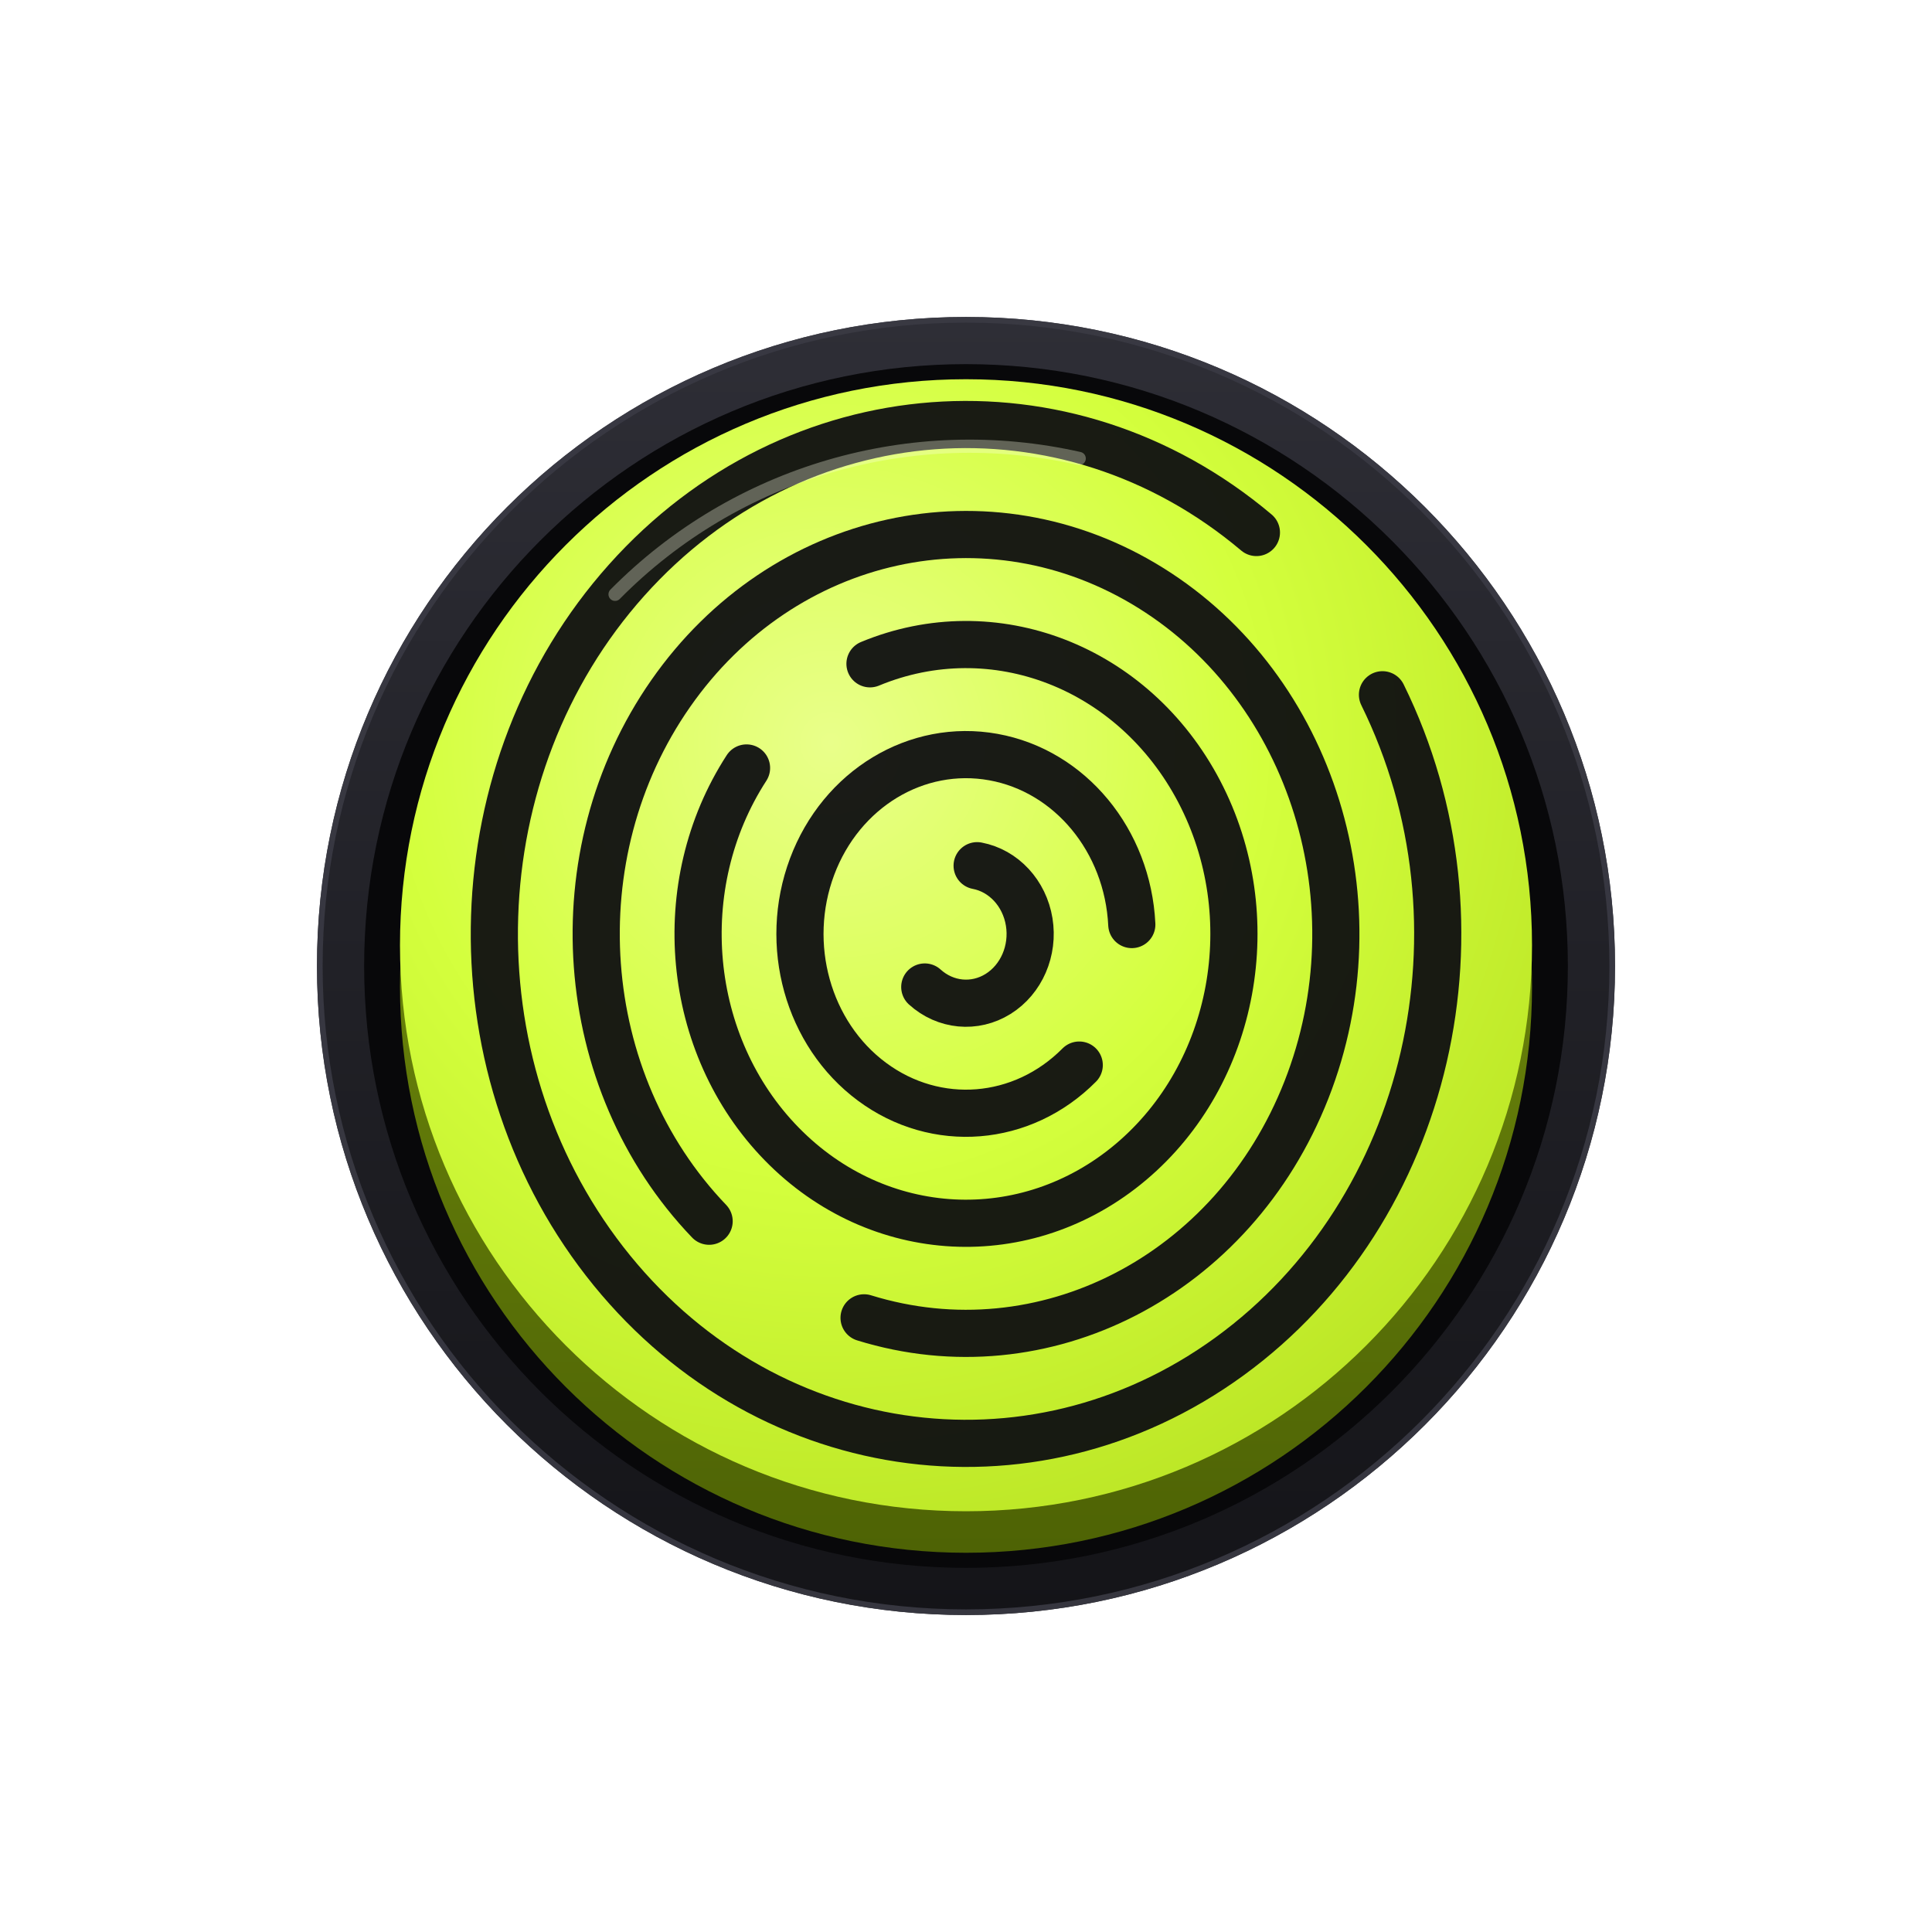
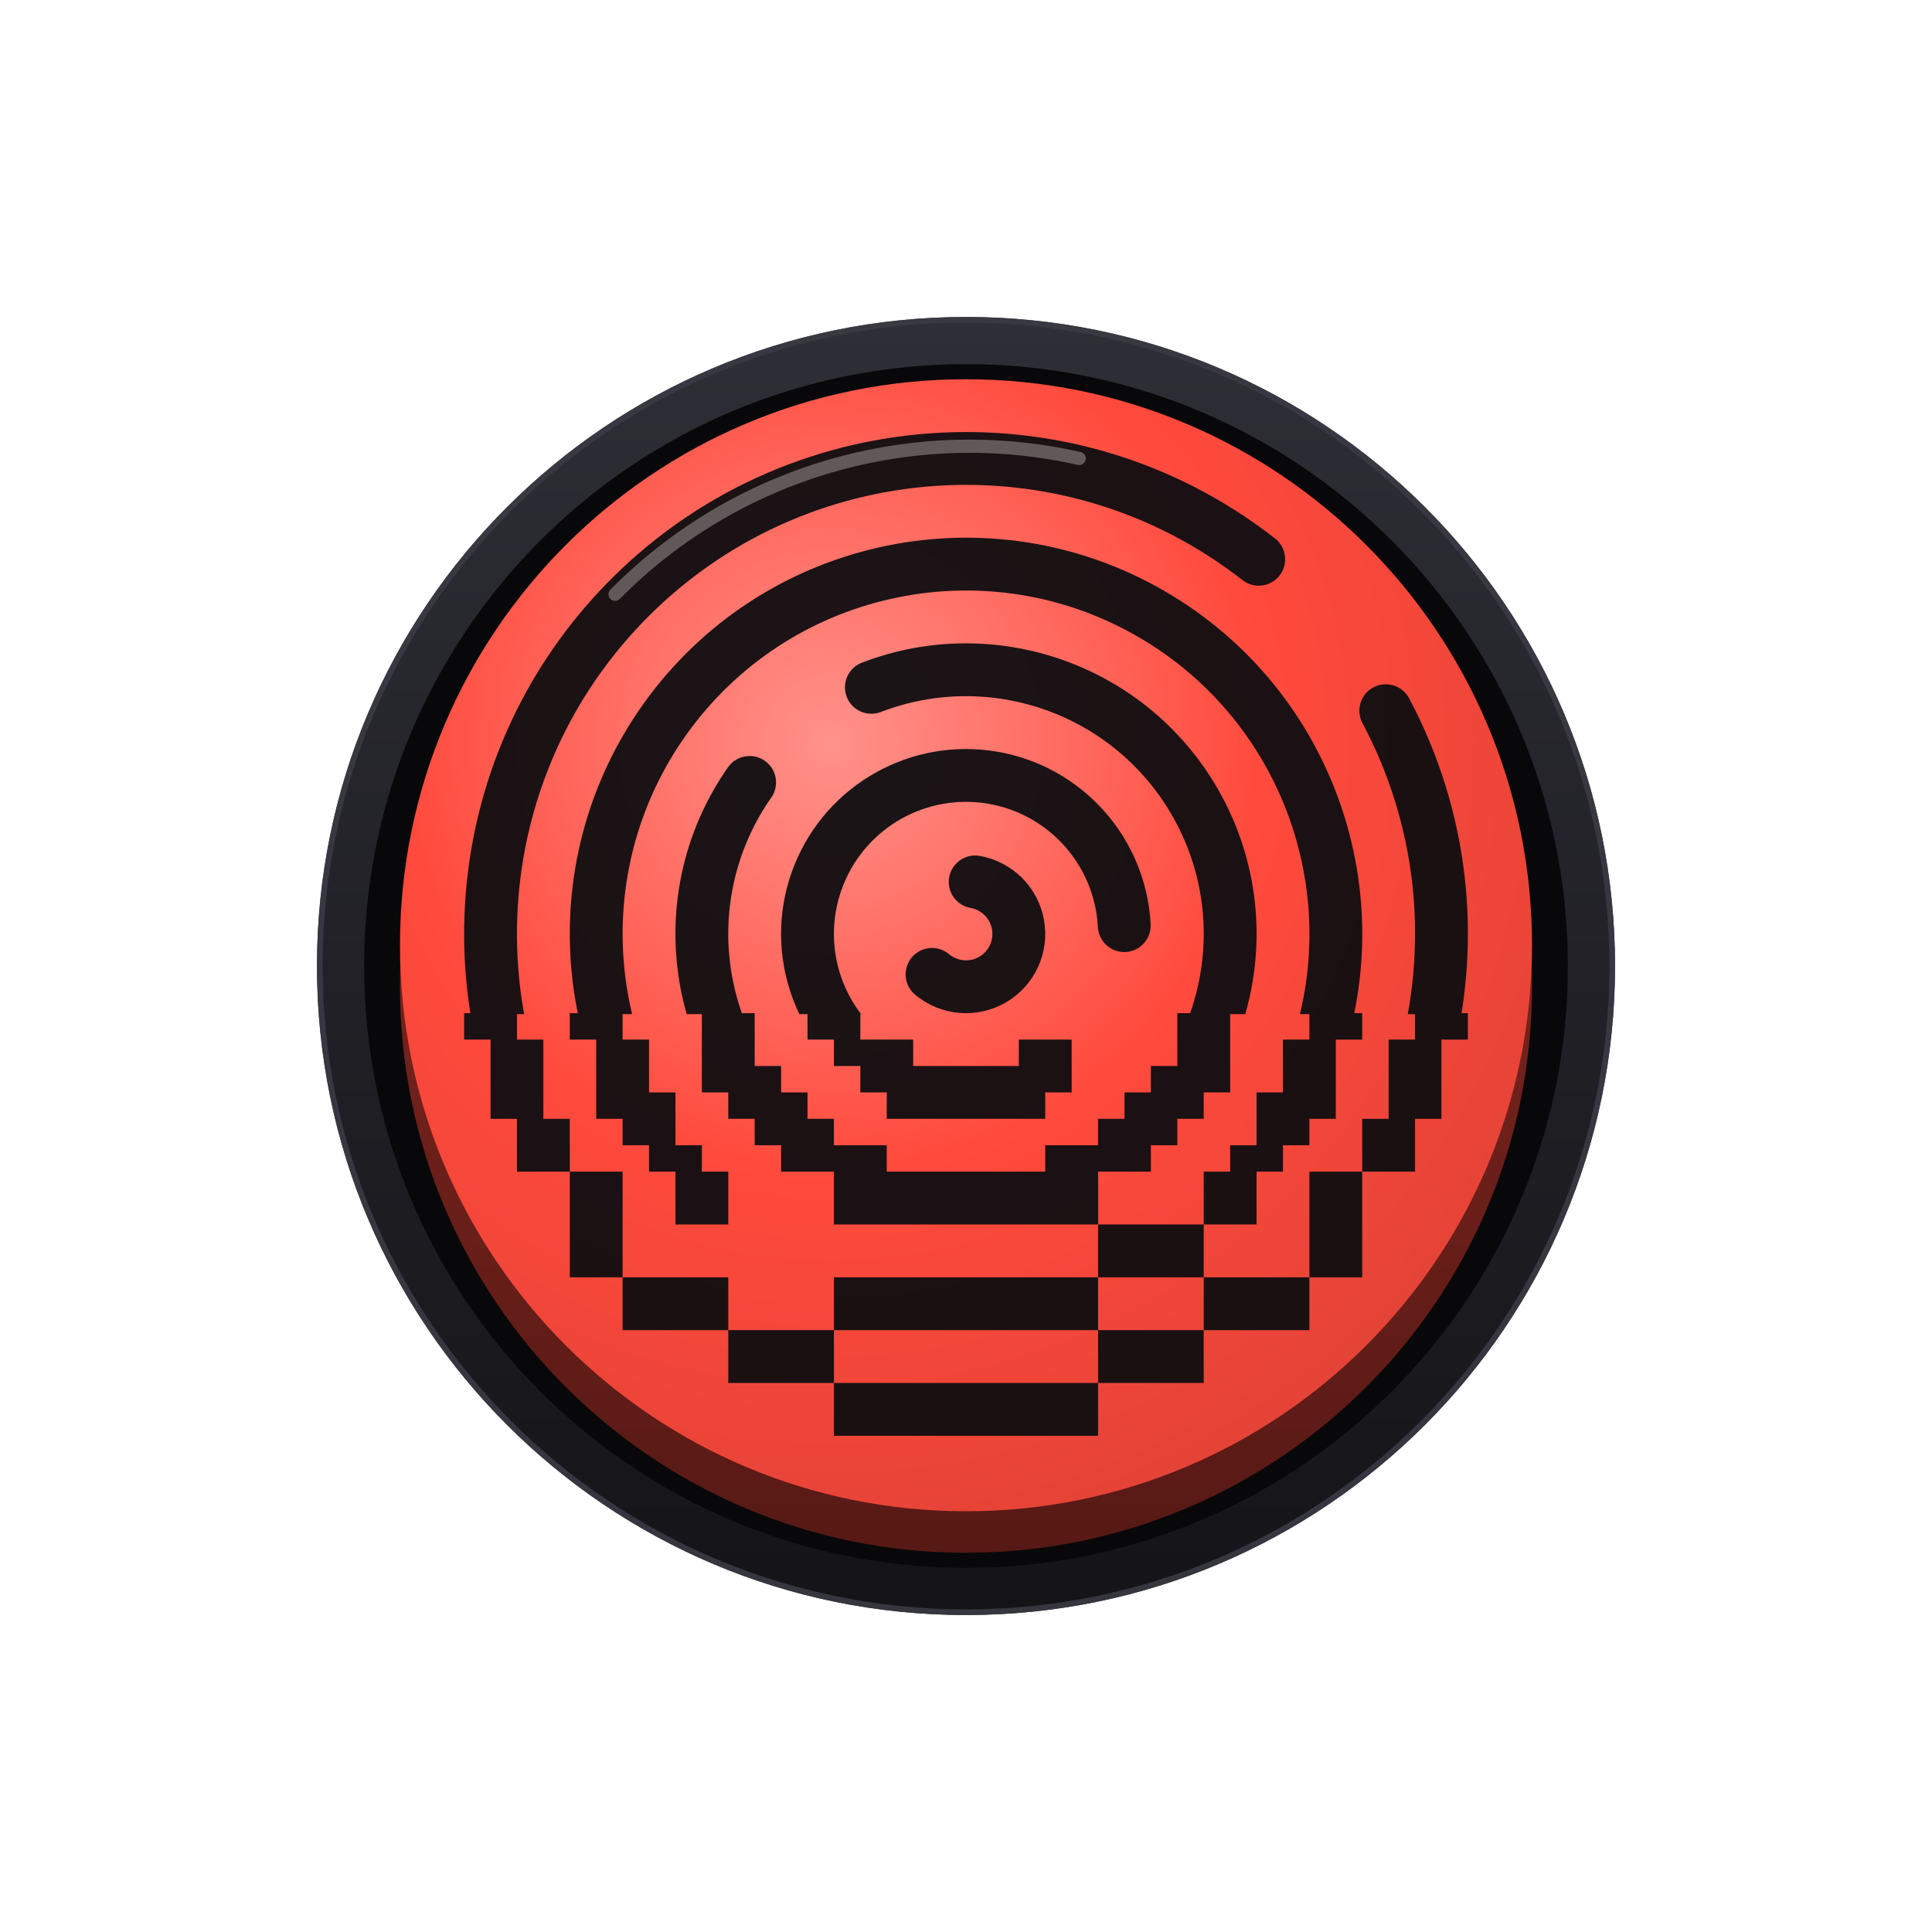
<svg xmlns="http://www.w3.org/2000/svg" width="1024" height="1024" viewBox="0 0 1024 1024">
  <defs>
    <radialGradient id="m-cap" cx="0.38" cy="0.32" r="0.85">
-       <stop offset="0" stop-color="#E9FF8A" />
-       <stop offset="0.45" stop-color="#D4FF3D" />
-       <stop offset="1" stop-color="#B4DE1E" />
+       <stop offset="0" stop-color="#FF928B" />
+       <stop offset="0.45" stop-color="#FF4A3D" />
+       <stop offset="1" stop-color="#DB4034" />
    </radialGradient>
    <linearGradient id="m-housing" x1="0" y1="0" x2="0" y2="1">
      <stop offset="0" stop-color="#2E2E36" />
      <stop offset="1" stop-color="#141418" />
    </linearGradient>
    <linearGradient id="m-side" x1="0" y1="0" x2="0" y2="1">
-       <stop offset="0" stop-color="#7E9C0E" />
-       <stop offset="1" stop-color="#4E6305" />
+       <stop offset="0" stop-color="#942B23" />
+       <stop offset="1" stop-color="#571915" />
    </linearGradient>
    <clipPath id="m-clip">
      <circle cx="512" cy="501" r="300" />
    </clipPath>
  </defs>
  <g>
    <circle cx="512" cy="512" r="344" fill="url(#m-housing)" />
    <circle cx="512" cy="512" r="342.5" fill="none" stroke="#3A3A44" stroke-width="3" stroke-opacity="0.9" />
    <circle cx="512" cy="512" r="319" fill="#08080A" />
    <circle cx="512" cy="523" r="300" fill="url(#m-side)" />
    <circle cx="512" cy="501" r="300" fill="url(#m-cap)" />
-     <g clip-path="url(#m-clip)" fill="none" stroke="#0D0D10" stroke-width="25" stroke-linecap="round" stroke-opacity="0.94">
-       <path d="M517.90 458.84 A34.00 36.72 0 1 1 490.15 523.13" />
-       <path d="M572.02 564.51 A88.00 95.04 0 1 1 599.88 490.03" />
-       <path d="M461.11 351.83 A142.00 153.36 0 1 1 395.68 407.04" />
-       <path d="M375.85 647.27 A196.00 211.68 0 1 1 457.98 698.48" />
-       <path d="M732.74 368.24 A250.00 270.00 0 1 1 665.92 282.24" />
+     <g clip-path="url(#m-clip)" opacity="0.94">
+       <defs>
+         <clipPath id="m-smooth">
+           <rect x="192" y="175" width="640" height="362.5" />
+         </clipPath>
+       </defs>
+       <g clip-path="url(#m-smooth)" fill="none" stroke="#0D0D10" stroke-width="28" stroke-linecap="round">
+         <path d="M516.86 467.43 A28.00 28.00 0 1 1 494.00 516.45" />
+         <path d="M569.29 556.43 A84.00 84.00 0 1 1 595.88 490.60" />
+         <path d="M461.83 364.30 A140.00 140.00 0 1 1 397.32 414.70" />
+         <path d="M375.85 635.99 A196.00 196.00 0 1 1 457.98 683.41" />
+         <path d="M734.50 376.69 A252.00 252.00 0 1 1 667.15 296.42" />
+       </g>
+       <path d="M246 537h28v14h-28zM302 537h28v14h-28zM372 537h28v14h-28zM428 537h28v14h-28zM624 537h28v14h-28zM694 537h28v14h-28zM750 537h28v14h-28zM260 551h28v14h-28zM316 551h28v14h-28zM372 551h28v14h-28zM442 551h42v14h-42zM540 551h28v14h-28zM624 551h28v14h-28zM680 551h28v14h-28zM736 551h28v14h-28zM260 565h28v14h-28zM316 565h28v14h-28zM372 565h42v14h-42zM456 565h112v14h-112zM610 565h42v14h-42zM680 565h28v14h-28zM736 565h28v14h-28zM260 579h28v14h-28zM316 579h42v14h-42zM386 579h42v14h-42zM470 579h84v14h-84zM596 579h42v14h-42zM666 579h42v14h-42zM736 579h28v14h-28zM274 593h28v14h-28zM330 593h28v14h-28zM400 593h42v14h-42zM582 593h42v14h-42zM666 593h28v14h-28zM722 593h28v14h-28zM274 607h28v14h-28zM344 607h28v14h-28zM414 607h56v14h-56zM554 607h56v14h-56zM652 607h28v14h-28zM722 607h28v14h-28zM302 621h28v28h-28zM358 621h28v28h-28zM442 621h140v28h-140zM638 621h28v28h-28zM694 621h28v28h-28zM302 649h28v28h-28zM582 649h56v28h-56zM694 649h28v28h-28zM330 677h56v28h-56zM442 677h140v28h-140zM638 677h56v28h-56zM386 705h56v28h-56zM582 705h56v28h-56zM442 733h140v28h-140z" fill="#0D0D10" />
    </g>
-     <path d="M326 315 A264 264 0 0 1 572 243" fill="none" stroke="#FBFFE6" stroke-width="7" stroke-linecap="round" stroke-opacity="0.32" />
+     <path d="M326 315 A264 264 0 0 1 572 243" fill="none" stroke="#FFEDEC" stroke-width="7" stroke-linecap="round" stroke-opacity="0.32" />
  </g>
</svg>
